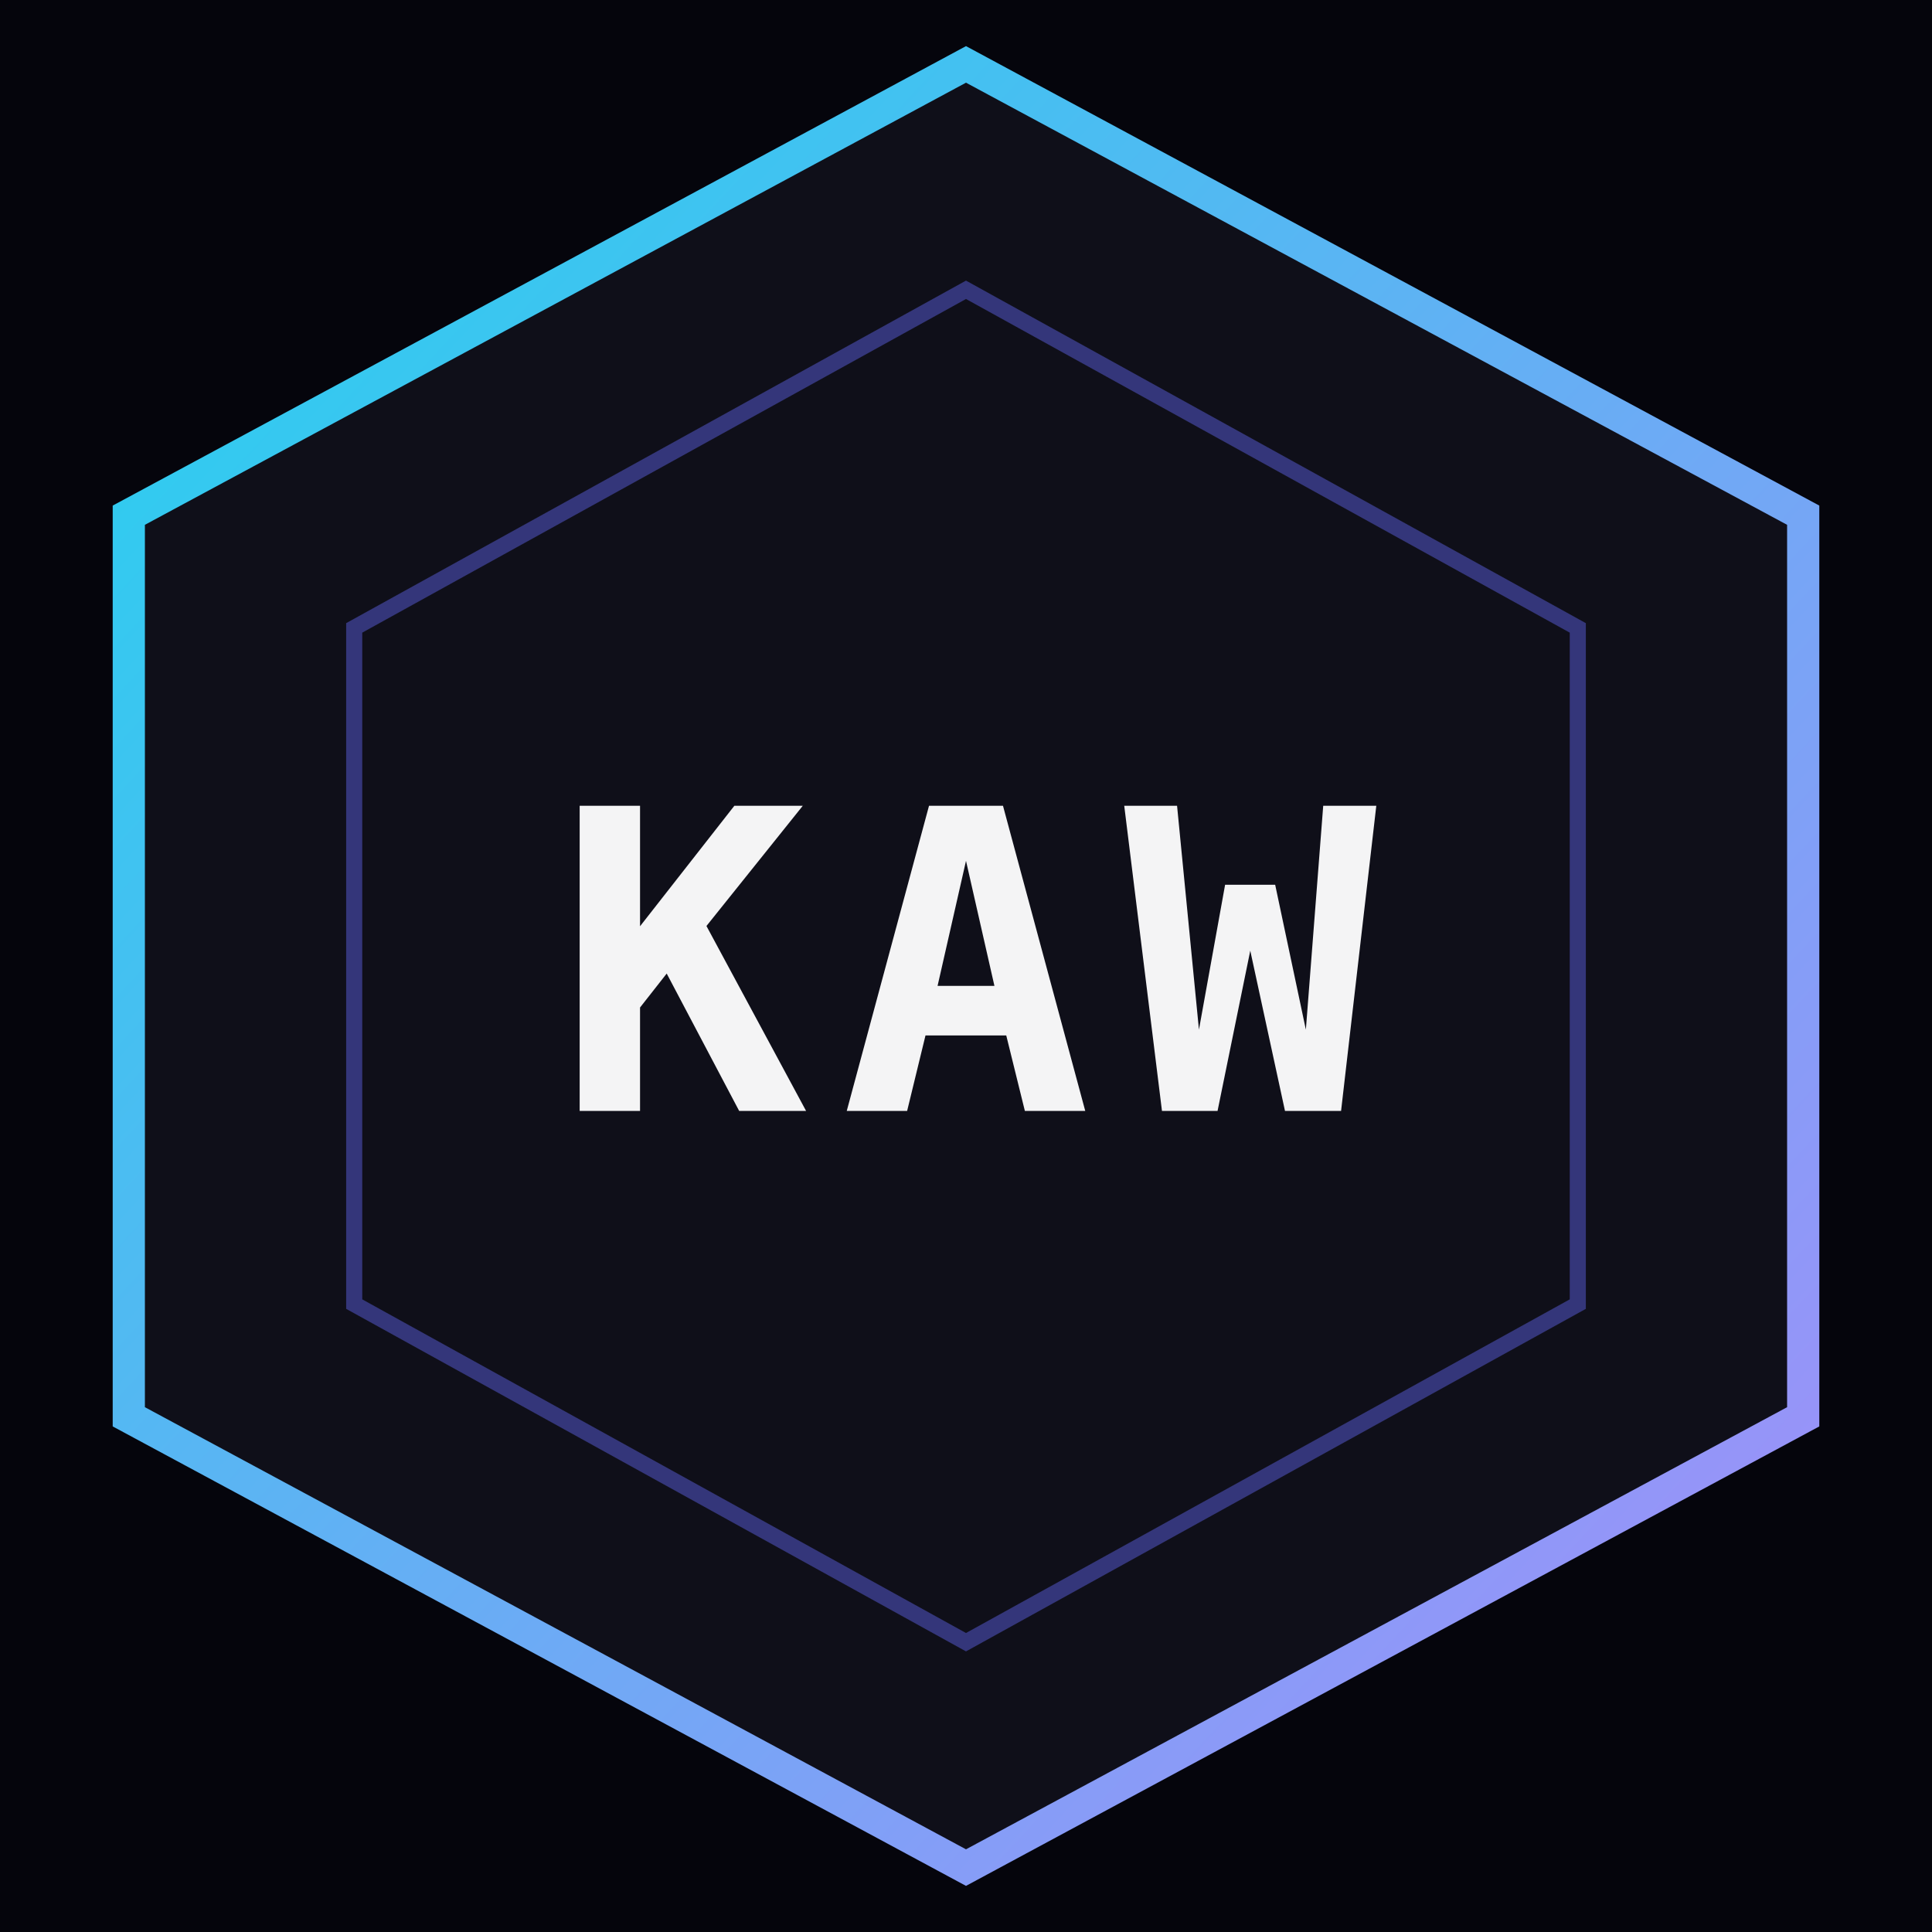
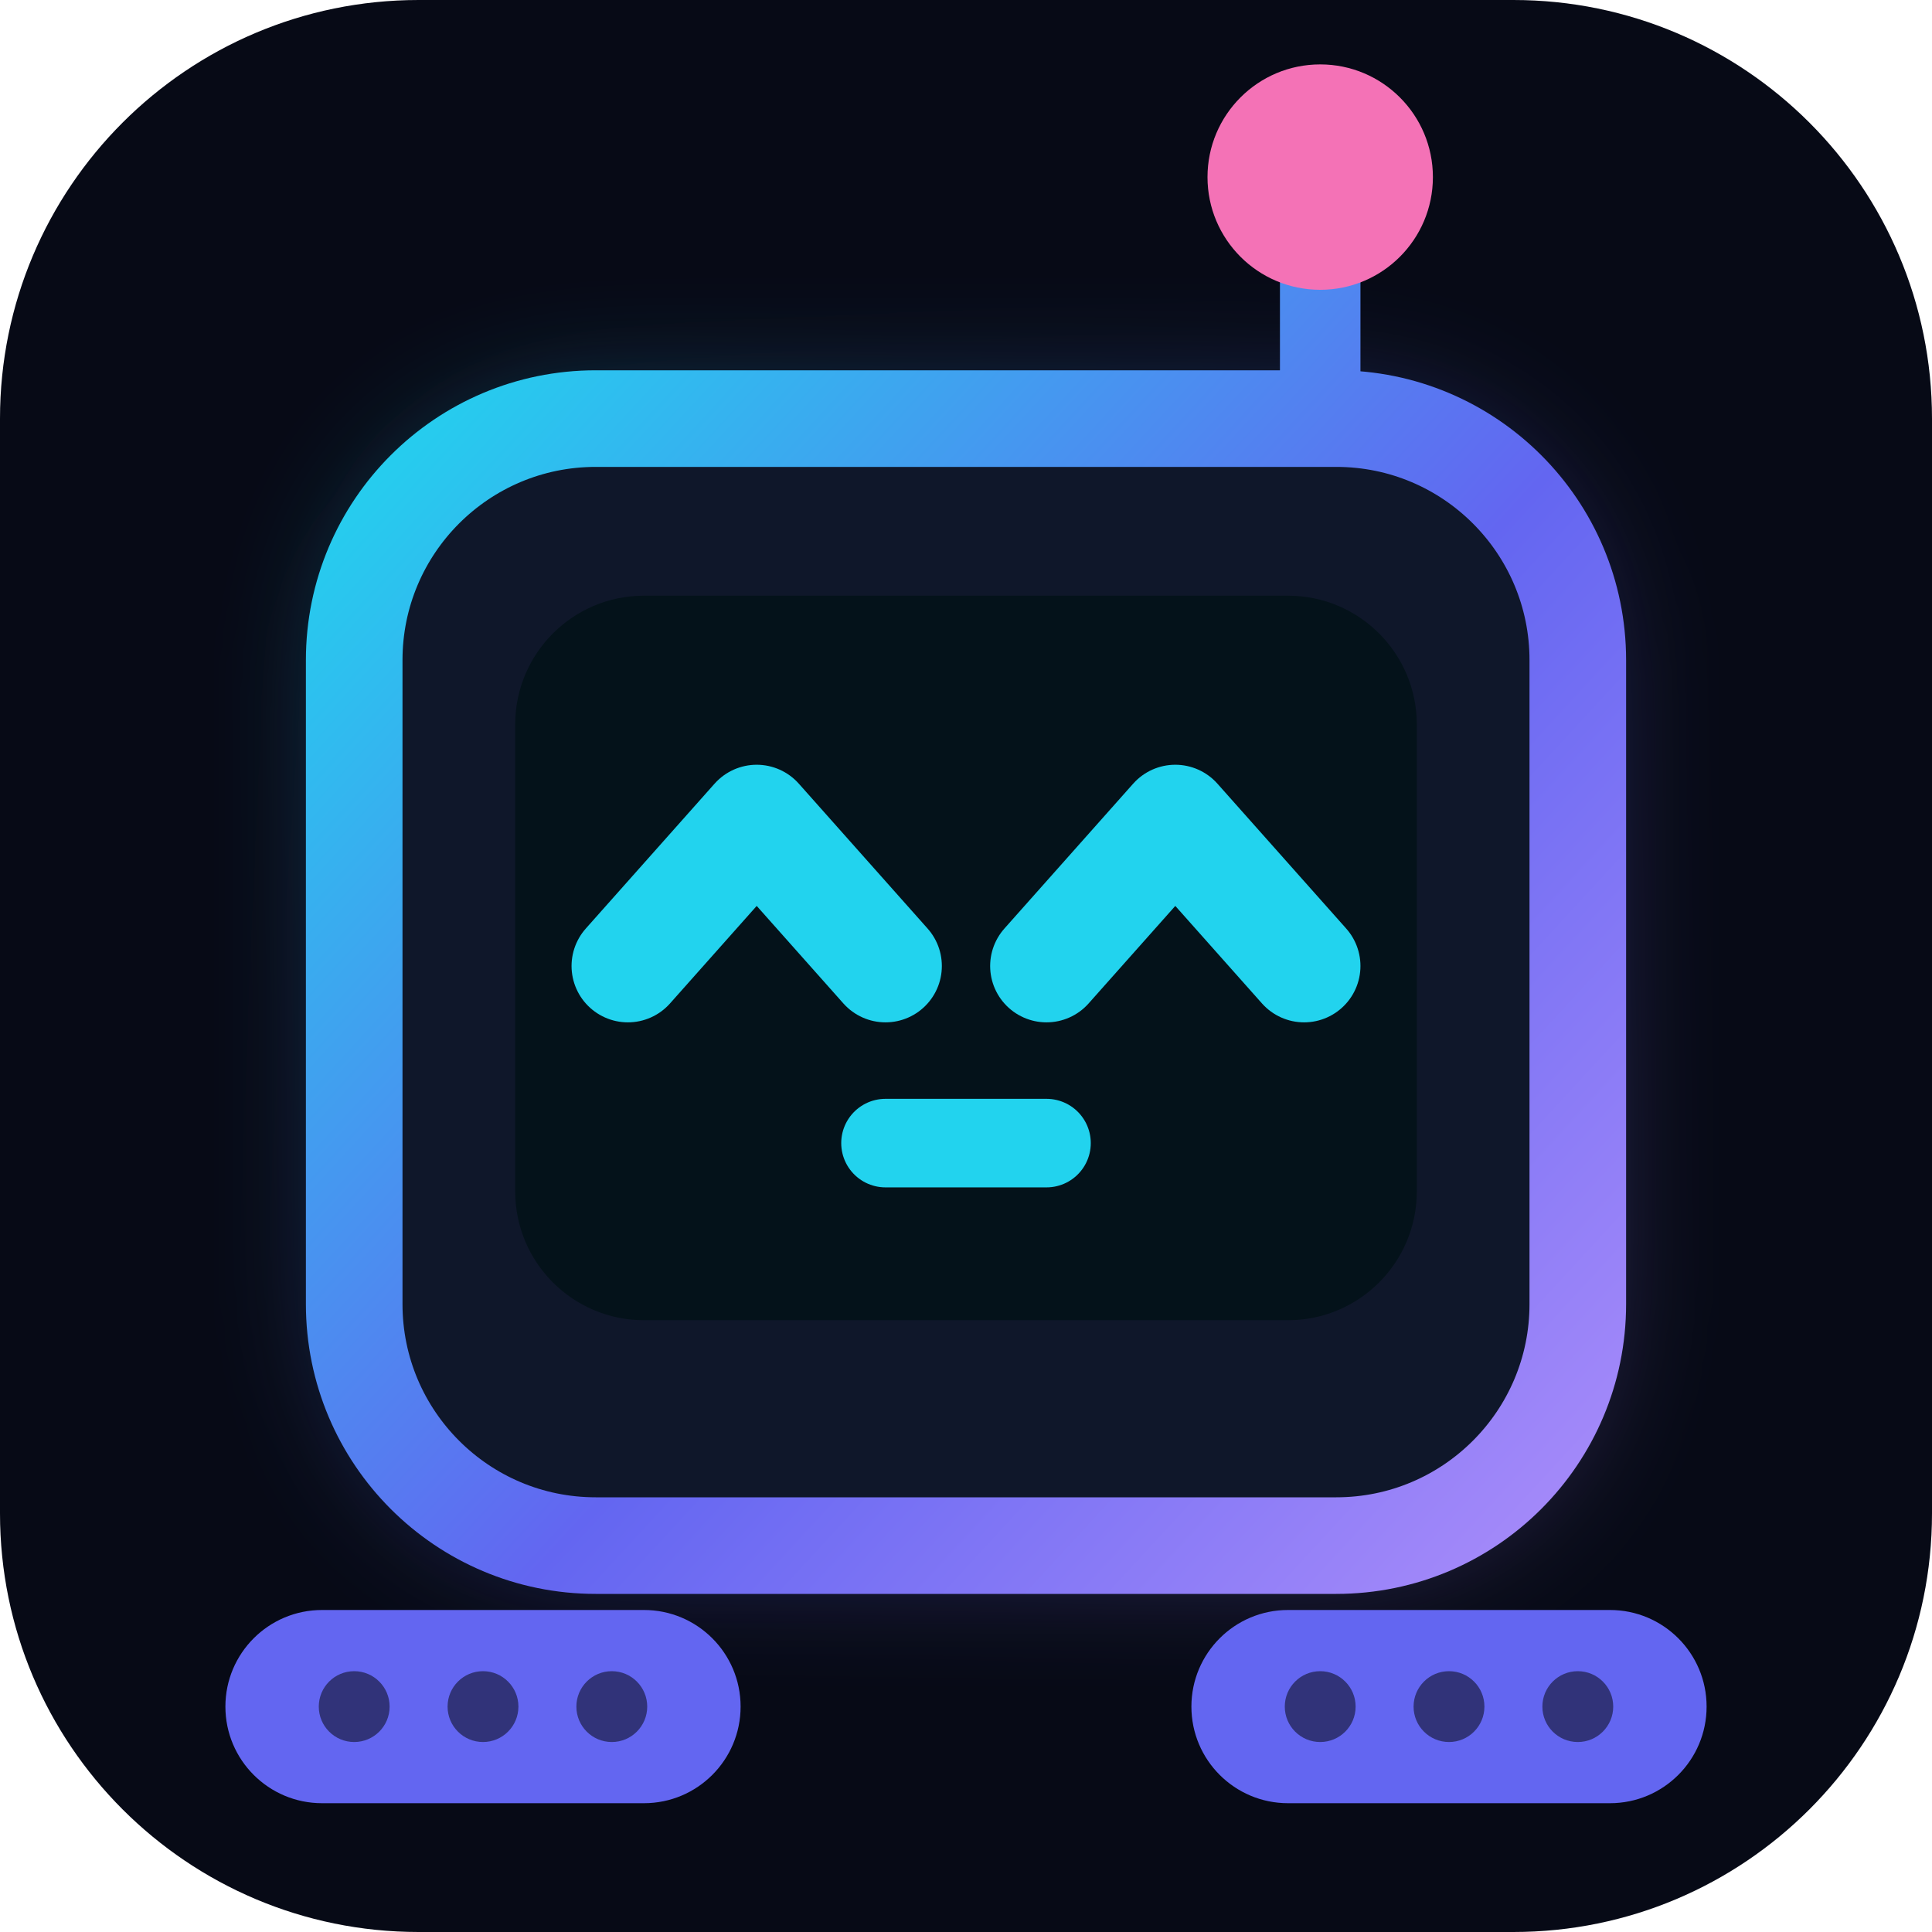
- <svg xmlns="http://www.w3.org/2000/svg" width="120" height="120" viewBox="0 0 120 120" role="img" aria-label="KAW monogram">
+ <svg xmlns="http://www.w3.org/2000/svg" width="120" height="120" viewBox="0 0 120 120" role="img" aria-label="ShinyQ HQ rover mark">
  <defs>
-     <linearGradient id="e" x1="0" y1="0" x2="1" y2="1">
-       <stop offset="0" stop-color="#22d3ee" />
-       <stop offset="1" stop-color="#a78bfa" />
+     <linearGradient id="icon-g" gradientUnits="userSpaceOnUse" x1="22" y1="26" x2="98" y2="96">
+       <stop offset="0" stop-color="#22D3EE" />
+       <stop offset=".55" stop-color="#6366F1" />
+       <stop offset="1" stop-color="#A78BFA" />
    </linearGradient>
+     <filter id="icon-f" x="-30%" y="-30%" width="160%" height="160%">
+       <feGaussianBlur stdDeviation="4" />
+     </filter>
  </defs>
-   <rect width="120" height="120" fill="#05050c" />
-   <polygon points="60,4 112,32 112,88 60,116 8,88 8,32" fill="#0f0f19" stroke="url(#e)" stroke-width="2" />
-   <polygon points="60,18 98,39 98,81 60,102 22,81 22,39" fill="none" stroke="#6366f1" stroke-opacity="0.45" />
-   <text x="60" y="69" text-anchor="middle" font-family="JetBrains Mono, ui-monospace, monospace" font-weight="700" font-size="26" letter-spacing="2" fill="#f4f4f5">KAW</text>
+   <rect width="120" height="120" rx="26" fill="#070A16" />
+   <rect x="22" y="26" width="76" height="70" rx="15" fill="url(#icon-g)" opacity=".45" filter="url(#icon-f)" />
+   <path d="M82 26V15" stroke="url(#icon-g)" stroke-width="5" stroke-linecap="round" />
+   <circle cx="82" cy="11" r="7" fill="#F472B6" />
+   <rect x="14" y="100" width="32" height="12" rx="6" fill="#6366F1" />
+   <rect x="74" y="100" width="32" height="12" rx="6" fill="#6366F1" />
+   <circle cx="22" cy="106" r="2.2" fill="#070A16" opacity=".55" />
+   <circle cx="30" cy="106" r="2.2" fill="#070A16" opacity=".55" />
+   <circle cx="38" cy="106" r="2.2" fill="#070A16" opacity=".55" />
+   <circle cx="82" cy="106" r="2.2" fill="#070A16" opacity=".55" />
+   <circle cx="90" cy="106" r="2.2" fill="#070A16" opacity=".55" />
+   <circle cx="98" cy="106" r="2.2" fill="#070A16" opacity=".55" />
+   <rect x="22" y="26" width="76" height="70" rx="15" fill="#0F172A" stroke="url(#icon-g)" stroke-width="6" />
+   <rect x="32" y="37" width="56" height="45" rx="8" fill="#04121A" />
+   <path d="M39 60L47 51L55 60M65 60L73 51L81 60" fill="none" stroke="#22D3EE" stroke-width="7" stroke-linecap="round" stroke-linejoin="round" />
+   <path d="M55 71H65" stroke="#22D3EE" stroke-width="5.5" stroke-linecap="round" />
</svg>
